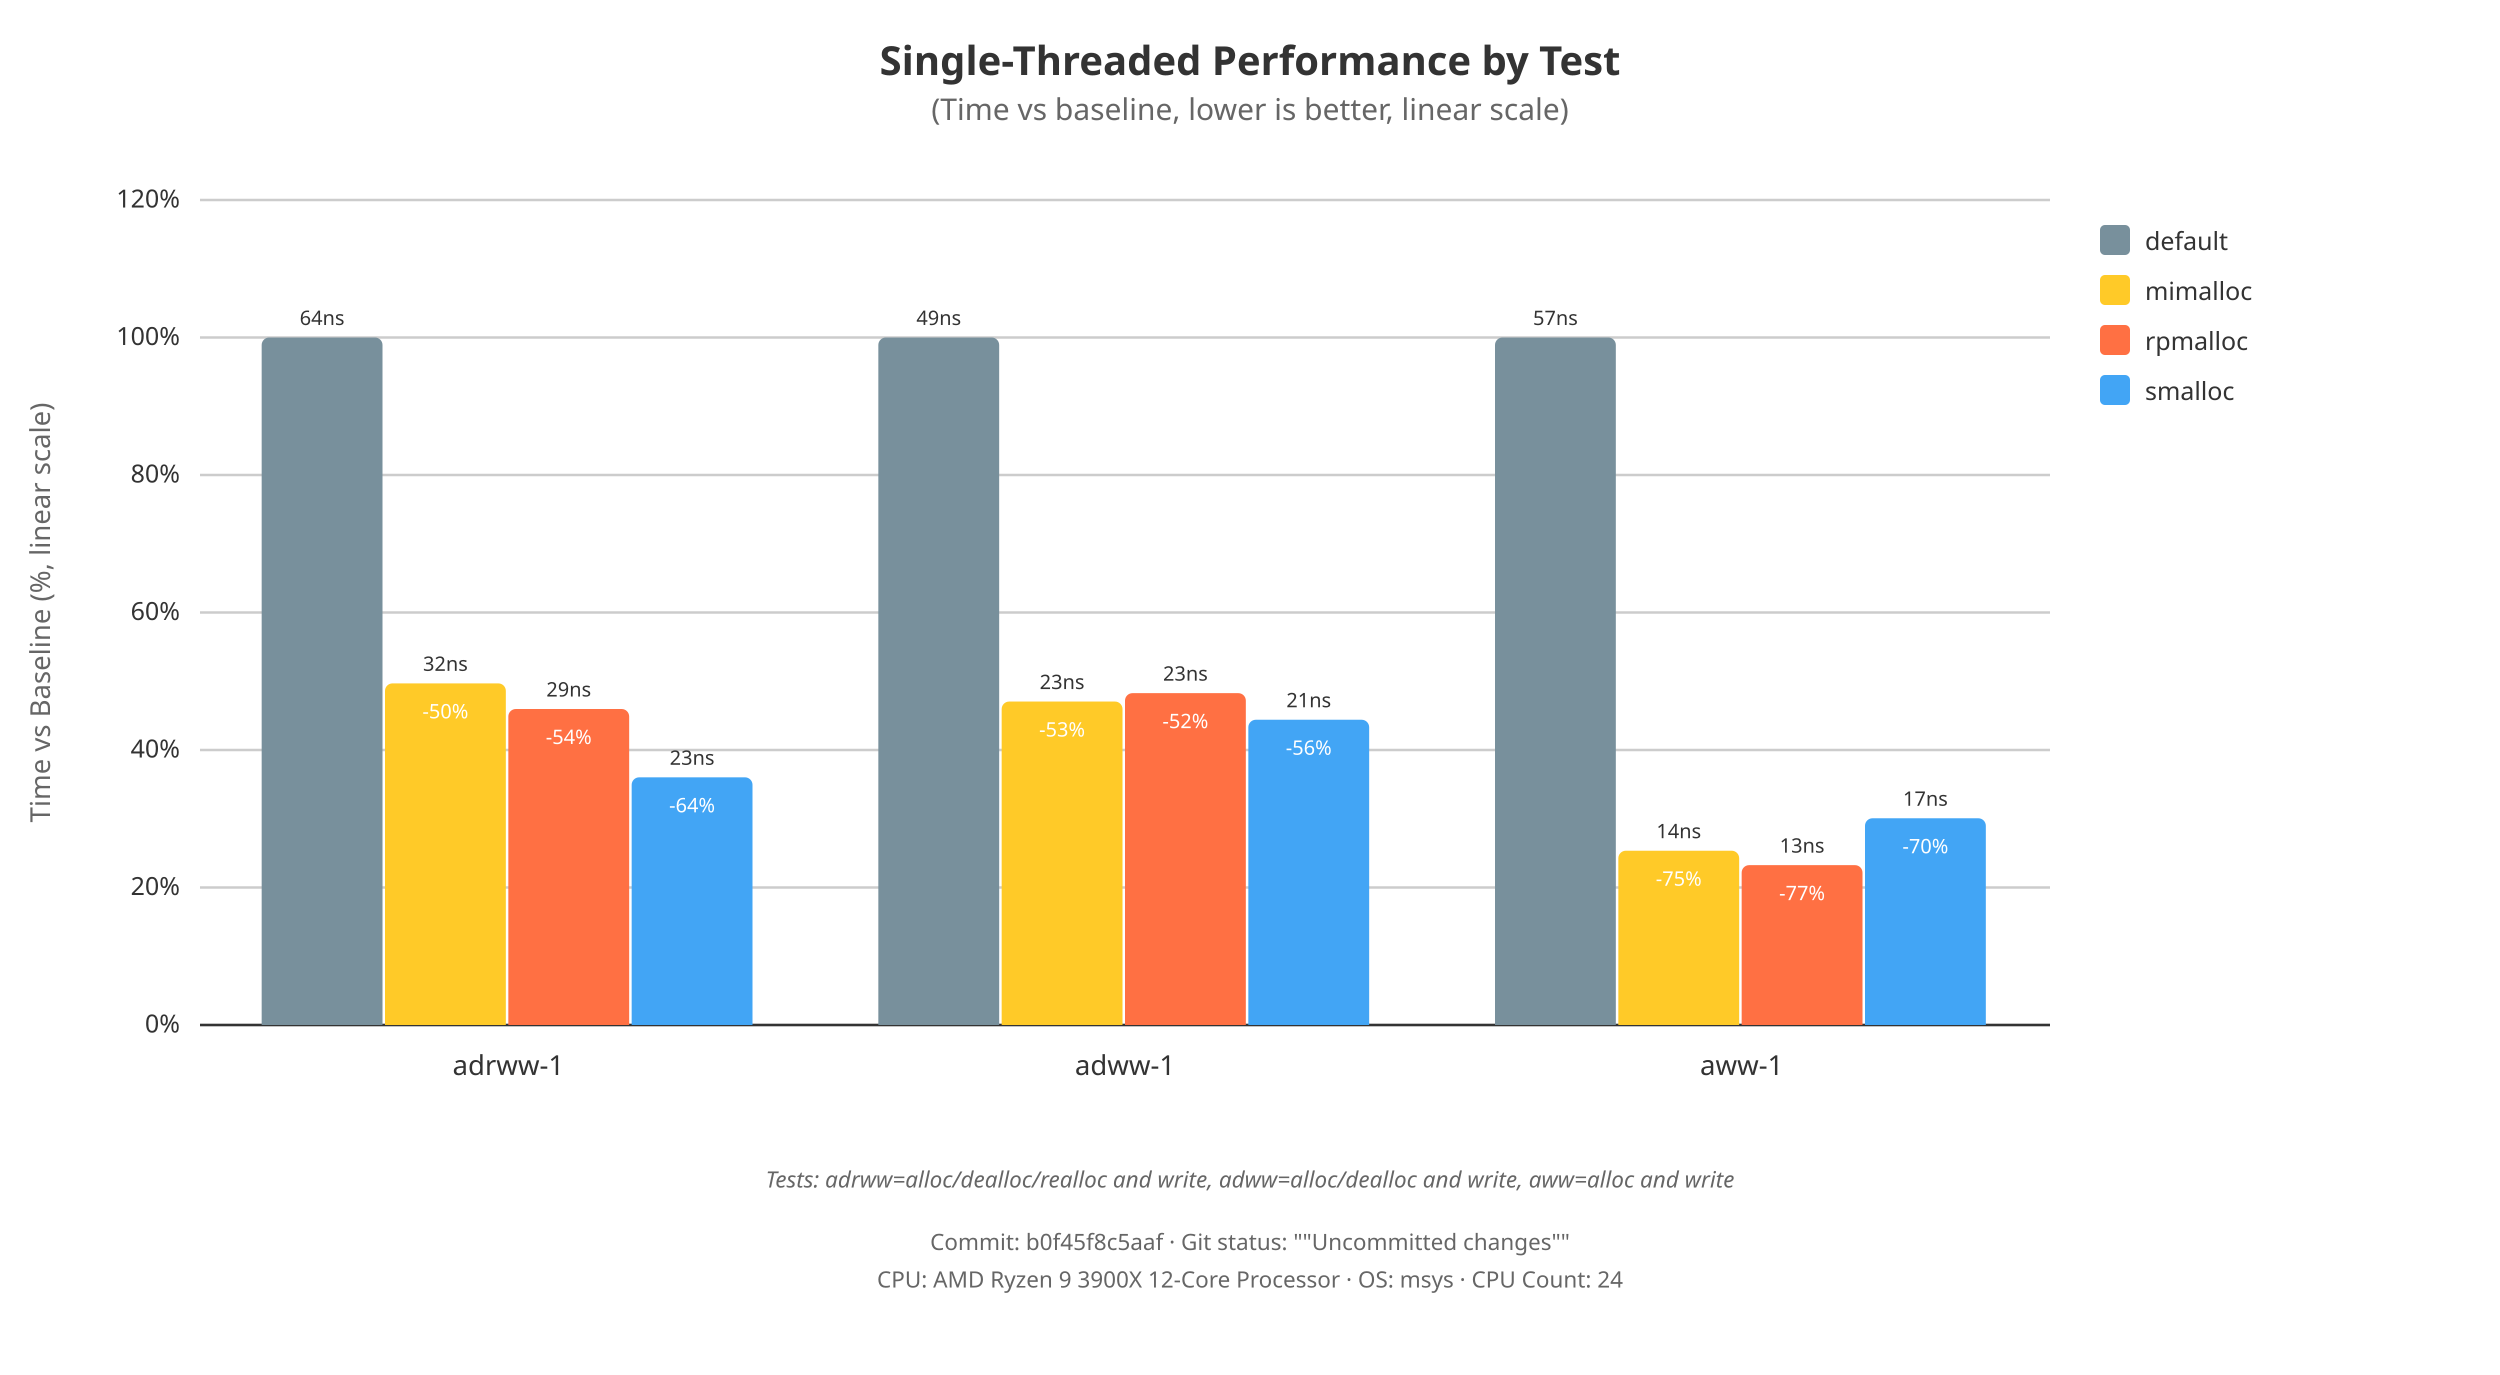
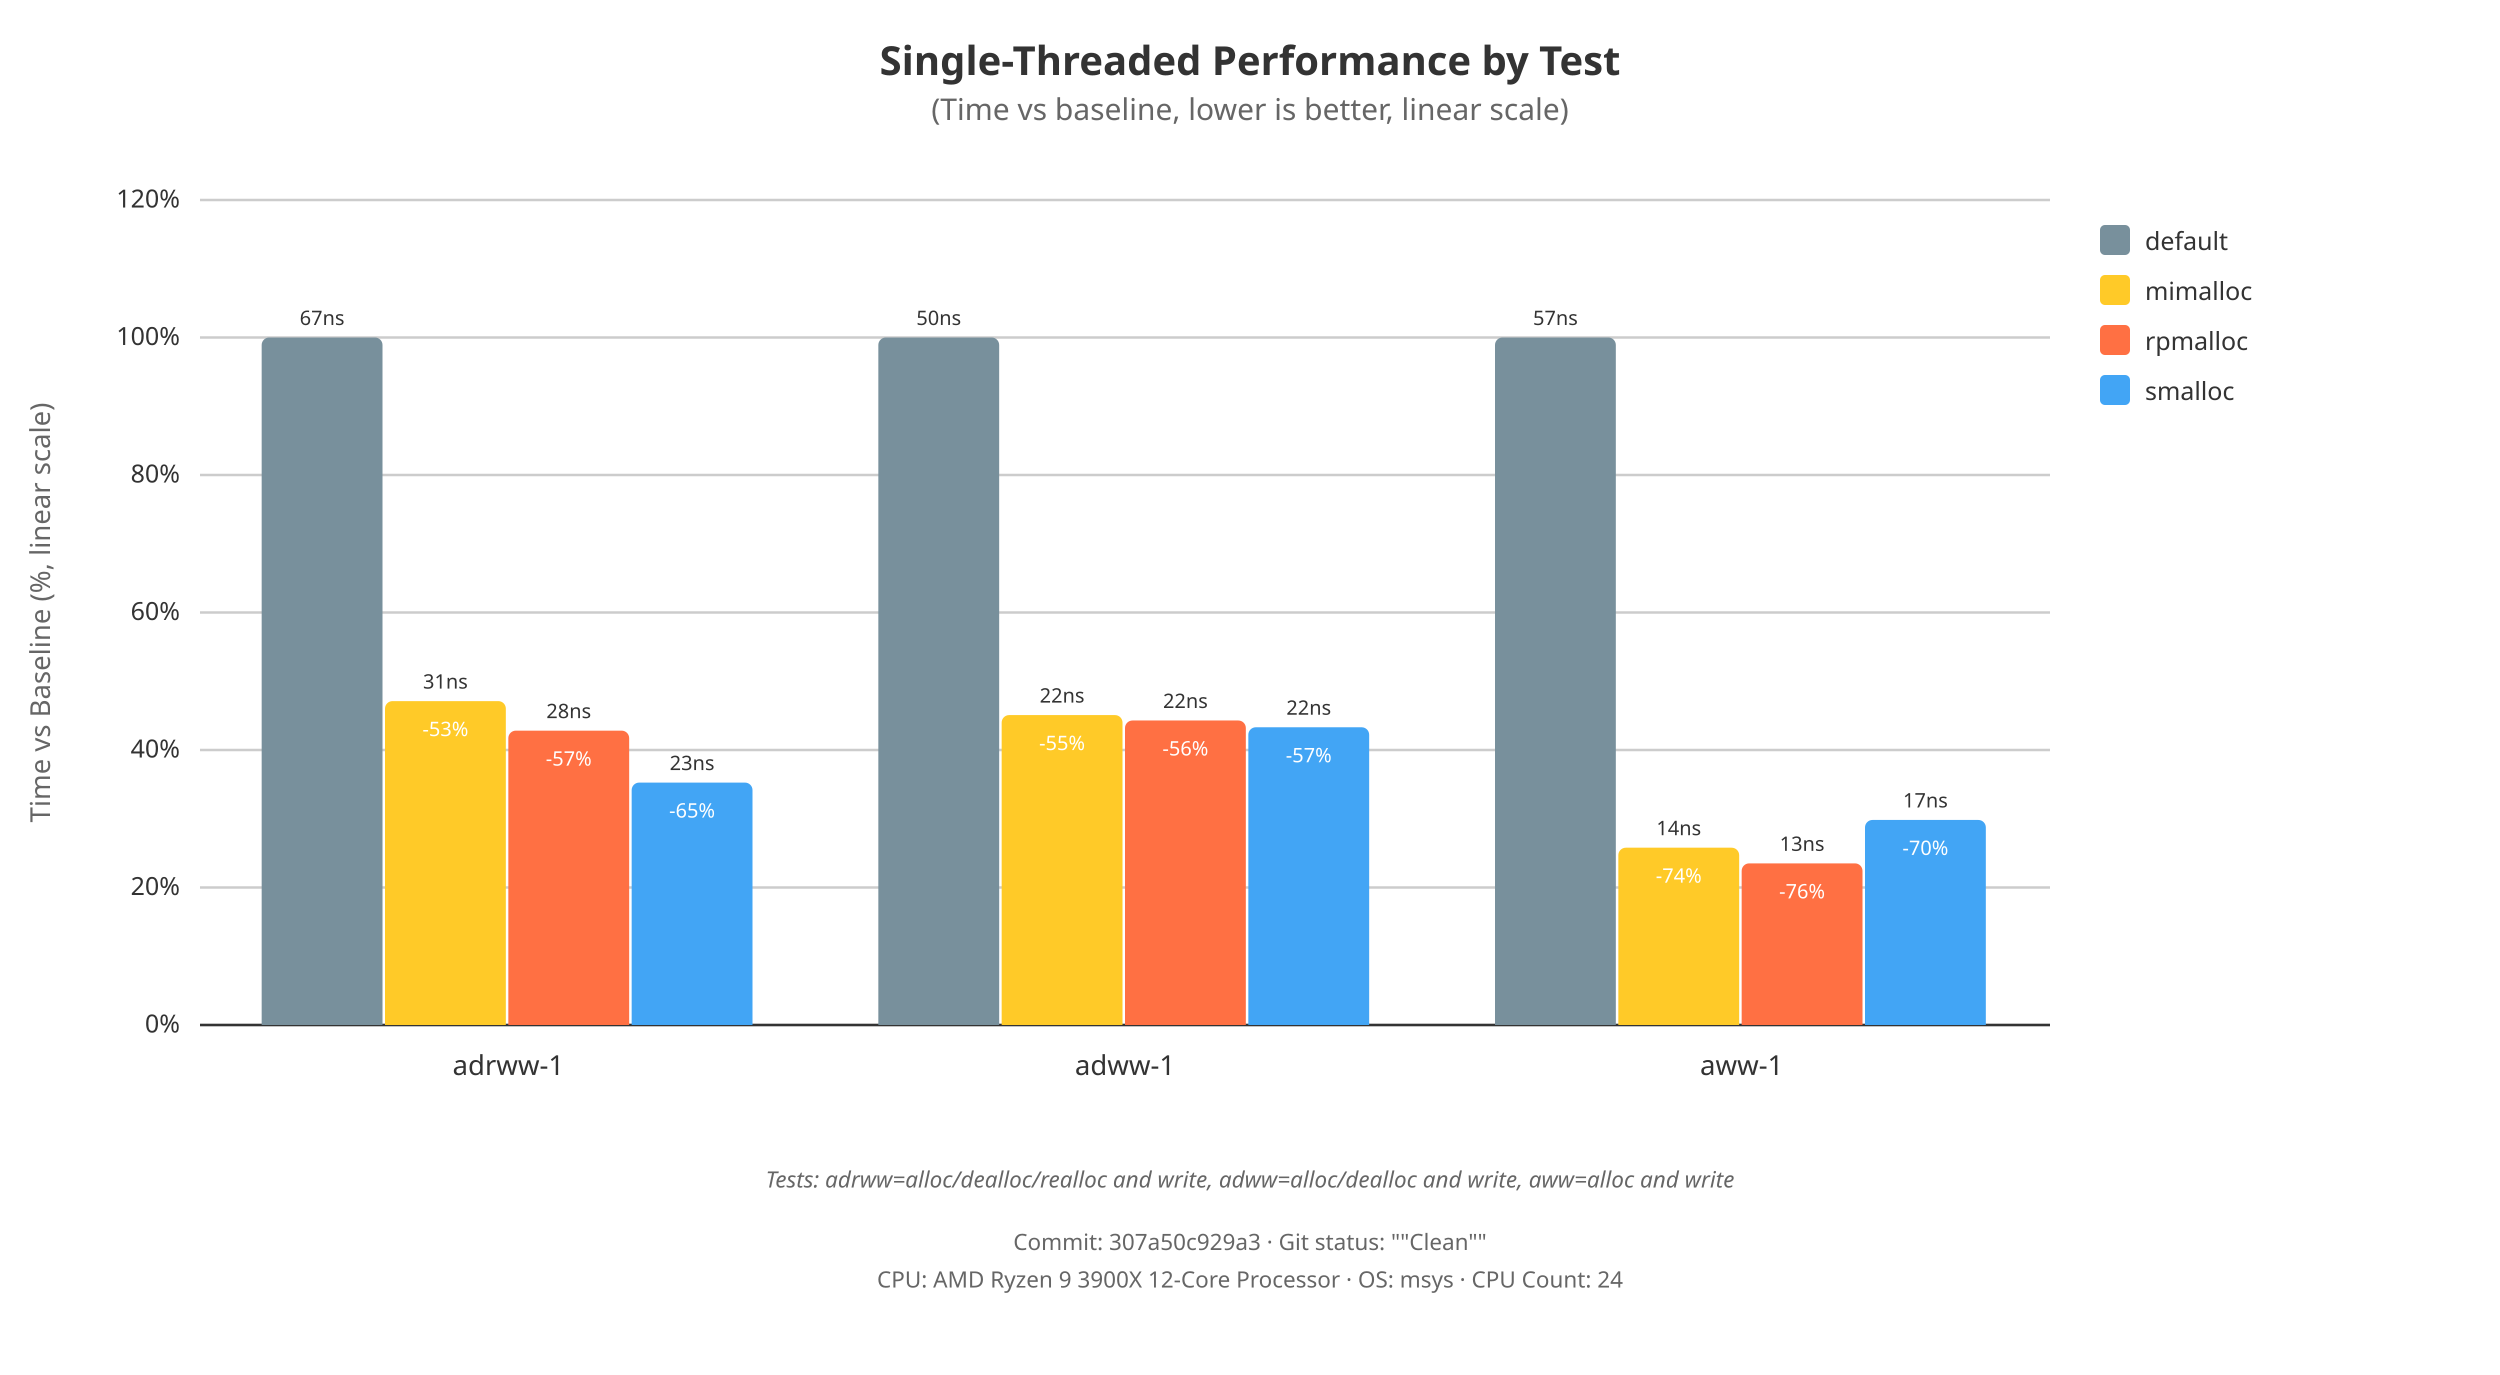
<svg xmlns="http://www.w3.org/2000/svg" viewBox="0 0 1000 550" width="1000" height="550">
  <rect width="1000" height="550" fill="white" />
  <style>
    .title { font-family: sans-serif; font-size: 16px; font-weight: bold; fill: #333333; }
    .subtitle { font-family: sans-serif; font-size: 12px; fill: #666666; }
    .axis-label { font-family: sans-serif; font-size: 11px; fill: #666666; }
    .tick-label { font-family: sans-serif; font-size: 10px; fill: #333333; }
    .tick-label-minor { font-family: sans-serif; font-size: 9px; fill: #999999; }
    .test-label { font-family: sans-serif; font-size: 11px; fill: #333333; }
    .bar-label-value { font-family: sans-serif; font-size: 8px; fill: #333333; }
    .bar-label-pct { font-family: sans-serif; font-size: 8px; fill: white; }
    .legend-text { font-family: sans-serif; font-size: 10px; fill: #333333; }
    .metadata { font-family: sans-serif; font-size: 9px; fill: #666666; }
    .key-text { font-family: sans-serif; font-size: 9px; font-style: italic; fill: #666666; }
    .grid-line-major { stroke: #cccccc; stroke-width: 1; }
    .grid-line-minor { stroke: #e0e0e0; stroke-width: 0.5; stroke-dasharray: 4,3; }
  </style>
  <text x="500.0" y="30" class="title" text-anchor="middle">Single-Threaded Performance by Test</text>
  <text x="500.0" y="48" class="subtitle" text-anchor="middle">(Time vs baseline, lower is better, linear scale)</text>
  <text x="20" y="245.0" class="axis-label" text-anchor="middle" transform="rotate(-90 20 245.0)">Time vs Baseline (%, linear scale)</text>
  <line x1="80" y1="410.0" x2="820" y2="410.0" class="grid-line-major" />
  <text x="72" y="413.0" class="tick-label" text-anchor="end">0%</text>
  <line x1="80" y1="355.0" x2="820" y2="355.0" class="grid-line-major" />
  <text x="72" y="358.0" class="tick-label" text-anchor="end">20%</text>
  <line x1="80" y1="300.0" x2="820" y2="300.0" class="grid-line-major" />
  <text x="72" y="303.0" class="tick-label" text-anchor="end">40%</text>
  <line x1="80" y1="245.0" x2="820" y2="245.0" class="grid-line-major" />
  <text x="72" y="248.0" class="tick-label" text-anchor="end">60%</text>
  <line x1="80" y1="190.0" x2="820" y2="190.0" class="grid-line-major" />
  <text x="72" y="193.0" class="tick-label" text-anchor="end">80%</text>
  <line x1="80" y1="135.0" x2="820" y2="135.0" class="grid-line-major" />
  <text x="72" y="138.0" class="tick-label" text-anchor="end">100%</text>
  <line x1="80" y1="80.0" x2="820" y2="80.0" class="grid-line-major" />
  <text x="72" y="83.0" class="tick-label" text-anchor="end">120%</text>
  <line x1="80" y1="135.0" x2="820" y2="135.0" class="grid-line-line" />
  <line x1="80" y1="410" x2="820" y2="410" stroke="#333333" stroke-width="1" />
  <path d="M 104.667 410.0 L 153.0 410.0 L 153.0 138.0 A 3 3 0 0 0 150.0 135.0 L 107.667 135.0 A 3 3 0 0 0 104.667 138.0 Z" fill="#78909c" />
-   <text x="128.833" y="130.0" class="bar-label-value" text-anchor="middle">64ns</text>
-   <path d="M 154.0 410.0 L 202.333 410.0 L 202.333 276.354 A 3 3 0 0 0 199.333 273.354 L 157.0 273.354 A 3 3 0 0 0 154.0 276.354 Z" fill="#ffca28" />
-   <text x="178.167" y="268.354" class="bar-label-value" text-anchor="middle">32ns</text>
-   <text x="178.167" y="287.354" class="bar-label-pct" text-anchor="middle">-50%</text>
-   <path d="M 203.333 410.0 L 251.667 410.0 L 251.667 286.602 A 3 3 0 0 0 248.667 283.602 L 206.333 283.602 A 3 3 0 0 0 203.333 286.602 Z" fill="#ff7043" />
-   <text x="227.5" y="278.602" class="bar-label-value" text-anchor="middle">29ns</text>
-   <text x="227.5" y="297.602" class="bar-label-pct" text-anchor="middle">-54%</text>
-   <path d="M 252.667 410.0 L 301.0 410.0 L 301.0 313.932 A 3 3 0 0 0 298.0 310.932 L 255.667 310.932 A 3 3 0 0 0 252.667 313.932 Z" fill="#42a5f5" />
-   <text x="276.833" y="305.932" class="bar-label-value" text-anchor="middle">23ns</text>
-   <text x="276.833" y="324.932" class="bar-label-pct" text-anchor="middle">-64%</text>
+   <text x="128.833" y="130.0" class="bar-label-value" text-anchor="middle">67ns</text>
+   <path d="M 154.0 410.0 L 202.333 410.0 L 202.333 283.444 A 3 3 0 0 0 199.333 280.444 L 157.0 280.444 A 3 3 0 0 0 154.0 283.444 Z" fill="#ffca28" />
+   <text x="178.167" y="275.444" class="bar-label-value" text-anchor="middle">31ns</text>
+   <text x="178.167" y="294.444" class="bar-label-pct" text-anchor="middle">-53%</text>
+   <path d="M 203.333 410.0 L 251.667 410.0 L 251.667 295.259 A 3 3 0 0 0 248.667 292.259 L 206.333 292.259 A 3 3 0 0 0 203.333 295.259 Z" fill="#ff7043" />
+   <text x="227.5" y="287.259" class="bar-label-value" text-anchor="middle">28ns</text>
+   <text x="227.5" y="306.259" class="bar-label-pct" text-anchor="middle">-57%</text>
+   <path d="M 252.667 410.0 L 301.0 410.0 L 301.0 316.037 A 3 3 0 0 0 298.0 313.037 L 255.667 313.037 A 3 3 0 0 0 252.667 316.037 Z" fill="#42a5f5" />
+   <text x="276.833" y="308.037" class="bar-label-value" text-anchor="middle">23ns</text>
+   <text x="276.833" y="327.037" class="bar-label-pct" text-anchor="middle">-65%</text>
  <text x="203.333" y="430" class="test-label" text-anchor="middle">adrww-1</text>
  <path d="M 351.333 410.0 L 399.667 410.0 L 399.667 138.0 A 3 3 0 0 0 396.667 135.0 L 354.333 135.0 A 3 3 0 0 0 351.333 138.0 Z" fill="#78909c" />
-   <text x="375.5" y="130.0" class="bar-label-value" text-anchor="middle">49ns</text>
-   <path d="M 400.667 410.0 L 449 410.0 L 449 283.621 A 3 3 0 0 0 446 280.621 L 403.667 280.621 A 3 3 0 0 0 400.667 283.621 Z" fill="#ffca28" />
-   <text x="424.833" y="275.621" class="bar-label-value" text-anchor="middle">23ns</text>
-   <text x="424.833" y="294.621" class="bar-label-pct" text-anchor="middle">-53%</text>
-   <path d="M 450.0 410.0 L 498.333 410.0 L 498.333 280.261 A 3 3 0 0 0 495.333 277.261 L 453.0 277.261 A 3 3 0 0 0 450.0 280.261 Z" fill="#ff7043" />
-   <text x="474.167" y="272.261" class="bar-label-value" text-anchor="middle">23ns</text>
-   <text x="474.167" y="291.261" class="bar-label-pct" text-anchor="middle">-52%</text>
-   <path d="M 499.333 410.0 L 547.667 410.0 L 547.667 290.902 A 3 3 0 0 0 544.667 287.902 L 502.333 287.902 A 3 3 0 0 0 499.333 290.902 Z" fill="#42a5f5" />
-   <text x="523.5" y="282.902" class="bar-label-value" text-anchor="middle">21ns</text>
-   <text x="523.5" y="301.902" class="bar-label-pct" text-anchor="middle">-56%</text>
+   <text x="375.5" y="130.0" class="bar-label-value" text-anchor="middle">50ns</text>
+   <path d="M 400.667 410.0 L 449 410.0 L 449 289.033 A 3 3 0 0 0 446 286.033 L 403.667 286.033 A 3 3 0 0 0 400.667 289.033 Z" fill="#ffca28" />
+   <text x="424.833" y="281.033" class="bar-label-value" text-anchor="middle">22ns</text>
+   <text x="424.833" y="300.033" class="bar-label-pct" text-anchor="middle">-55%</text>
+   <path d="M 450.0 410.0 L 498.333 410.0 L 498.333 291.199 A 3 3 0 0 0 495.333 288.199 L 453.0 288.199 A 3 3 0 0 0 450.0 291.199 Z" fill="#ff7043" />
+   <text x="474.167" y="283.199" class="bar-label-value" text-anchor="middle">22ns</text>
+   <text x="474.167" y="302.199" class="bar-label-pct" text-anchor="middle">-56%</text>
+   <path d="M 499.333 410.0 L 547.667 410.0 L 547.667 293.906 A 3 3 0 0 0 544.667 290.906 L 502.333 290.906 A 3 3 0 0 0 499.333 293.906 Z" fill="#42a5f5" />
+   <text x="523.5" y="285.906" class="bar-label-value" text-anchor="middle">22ns</text>
+   <text x="523.5" y="304.906" class="bar-label-pct" text-anchor="middle">-57%</text>
  <text x="450.0" y="430" class="test-label" text-anchor="middle">adww-1</text>
  <path d="M 598 410.0 L 646.333 410.0 L 646.333 138.0 A 3 3 0 0 0 643.333 135.0 L 601 135.0 A 3 3 0 0 0 598 138.0 Z" fill="#78909c" />
  <text x="622.167" y="130.0" class="bar-label-value" text-anchor="middle">57ns</text>
-   <path d="M 647.333 410.0 L 695.667 410.0 L 695.667 343.288 A 3 3 0 0 0 692.667 340.288 L 650.333 340.288 A 3 3 0 0 0 647.333 343.288 Z" fill="#ffca28" />
-   <text x="671.5" y="335.288" class="bar-label-value" text-anchor="middle">14ns</text>
-   <text x="671.5" y="354.288" class="bar-label-pct" text-anchor="middle">-75%</text>
-   <path d="M 696.667 410.0 L 745 410.0 L 745 349.058 A 3 3 0 0 0 742 346.058 L 699.667 346.058 A 3 3 0 0 0 696.667 349.058 Z" fill="#ff7043" />
-   <text x="720.833" y="341.058" class="bar-label-value" text-anchor="middle">13ns</text>
-   <text x="720.833" y="360.058" class="bar-label-pct" text-anchor="middle">-77%</text>
-   <path d="M 746 410.0 L 794.333 410.0 L 794.333 330.308 A 3 3 0 0 0 791.333 327.308 L 749 327.308 A 3 3 0 0 0 746 330.308 Z" fill="#42a5f5" />
-   <text x="770.167" y="322.308" class="bar-label-value" text-anchor="middle">17ns</text>
-   <text x="770.167" y="341.308" class="bar-label-pct" text-anchor="middle">-70%</text>
+   <path d="M 647.333 410.0 L 695.667 410.0 L 695.667 342.079 A 3 3 0 0 0 692.667 339.079 L 650.333 339.079 A 3 3 0 0 0 647.333 342.079 Z" fill="#ffca28" />
+   <text x="671.5" y="334.079" class="bar-label-value" text-anchor="middle">14ns</text>
+   <text x="671.5" y="353.079" class="bar-label-pct" text-anchor="middle">-74%</text>
+   <path d="M 696.667 410.0 L 745 410.0 L 745 348.351 A 3 3 0 0 0 742 345.351 L 699.667 345.351 A 3 3 0 0 0 696.667 348.351 Z" fill="#ff7043" />
+   <text x="720.833" y="340.351" class="bar-label-value" text-anchor="middle">13ns</text>
+   <text x="720.833" y="359.351" class="bar-label-pct" text-anchor="middle">-76%</text>
+   <path d="M 746 410.0 L 794.333 410.0 L 794.333 330.982 A 3 3 0 0 0 791.333 327.982 L 749 327.982 A 3 3 0 0 0 746 330.982 Z" fill="#42a5f5" />
+   <text x="770.167" y="322.982" class="bar-label-value" text-anchor="middle">17ns</text>
+   <text x="770.167" y="341.982" class="bar-label-pct" text-anchor="middle">-70%</text>
  <text x="696.667" y="430" class="test-label" text-anchor="middle">aww-1</text>
  <rect x="840" y="90" width="12" height="12" fill="#78909c" rx="2" />
  <text x="858" y="100" class="legend-text">default</text>
  <rect x="840" y="110" width="12" height="12" fill="#ffca28" rx="2" />
  <text x="858" y="120" class="legend-text">mimalloc</text>
  <rect x="840" y="130" width="12" height="12" fill="#ff7043" rx="2" />
  <text x="858" y="140" class="legend-text">rpmalloc</text>
  <rect x="840" y="150" width="12" height="12" fill="#42a5f5" rx="2" />
  <text x="858" y="160" class="legend-text">smalloc</text>
  <text x="500.0" y="475" class="key-text" text-anchor="middle">Tests: adrww=alloc/dealloc/realloc and write, adww=alloc/dealloc and write, aww=alloc and write</text>
-   <text x="500.0" y="500" class="metadata" text-anchor="middle">Commit: b0f45f8c5aaf · Git status: ""Uncommitted changes""</text>
+   <text x="500.0" y="500" class="metadata" text-anchor="middle">Commit: 307a50c929a3 · Git status: ""Clean""</text>
  <text x="500.0" y="515" class="metadata" text-anchor="middle">CPU: AMD Ryzen 9 3900X 12-Core Processor             · OS: msys · CPU Count: 24</text>
</svg>
